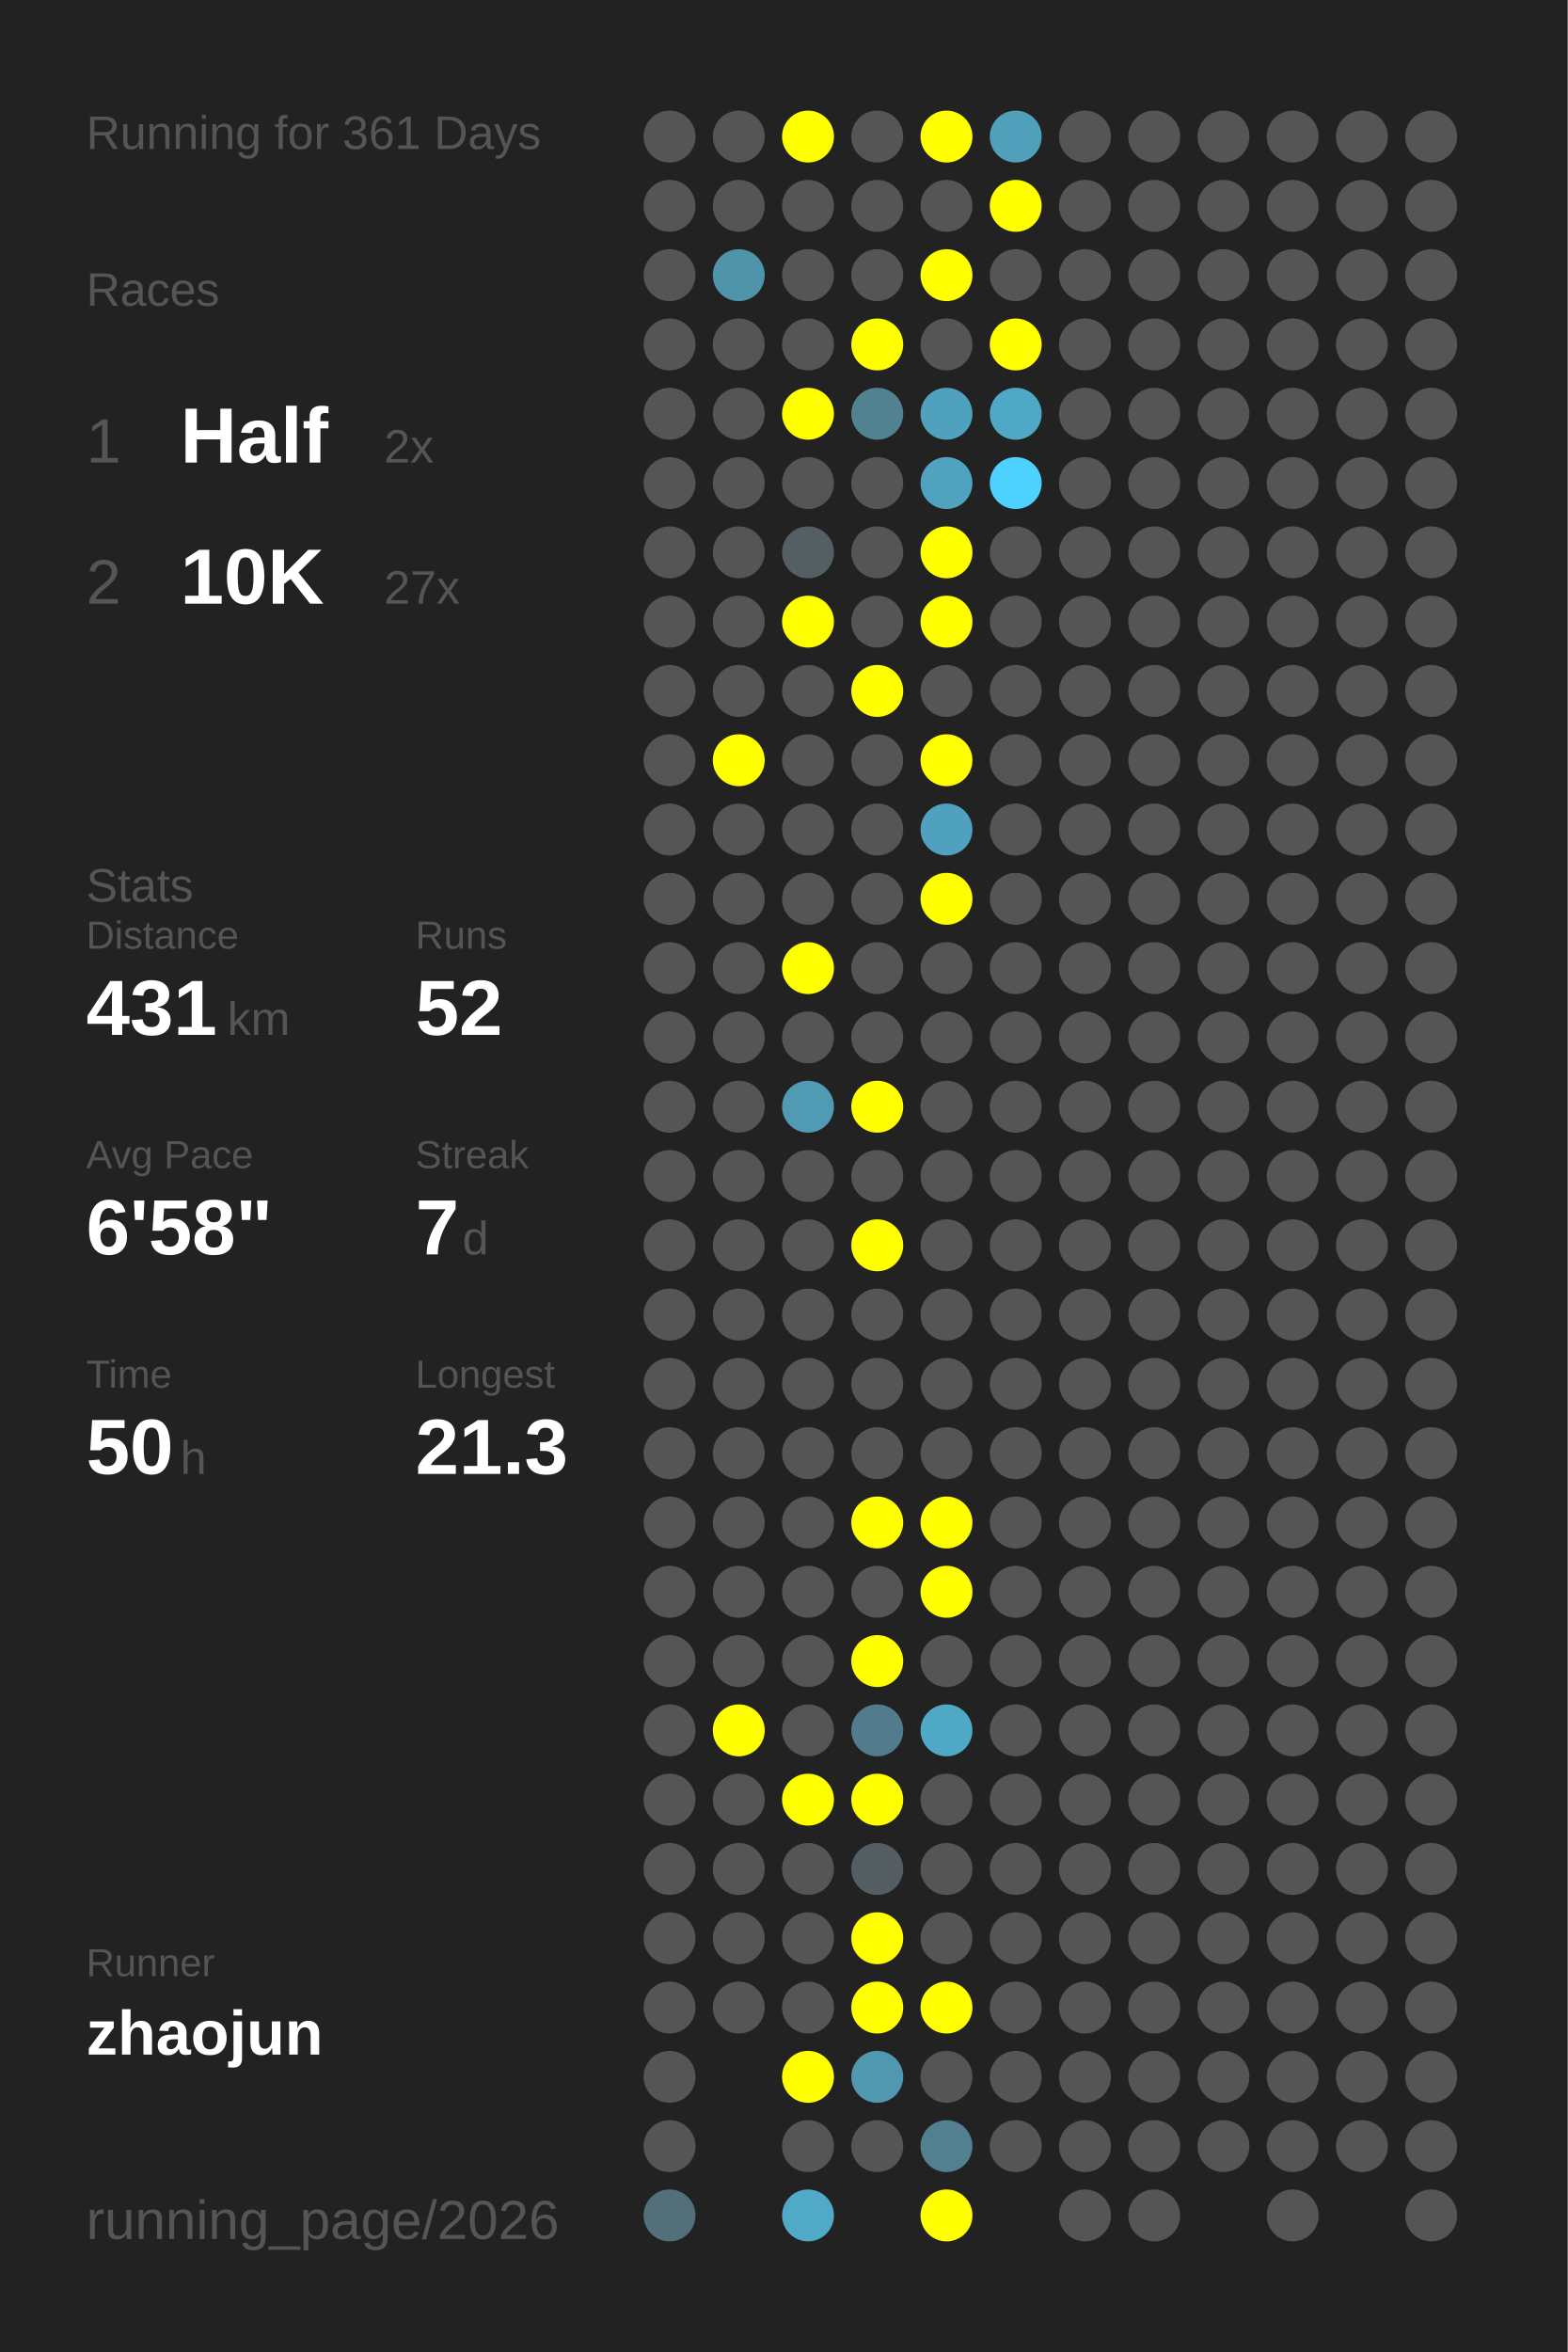
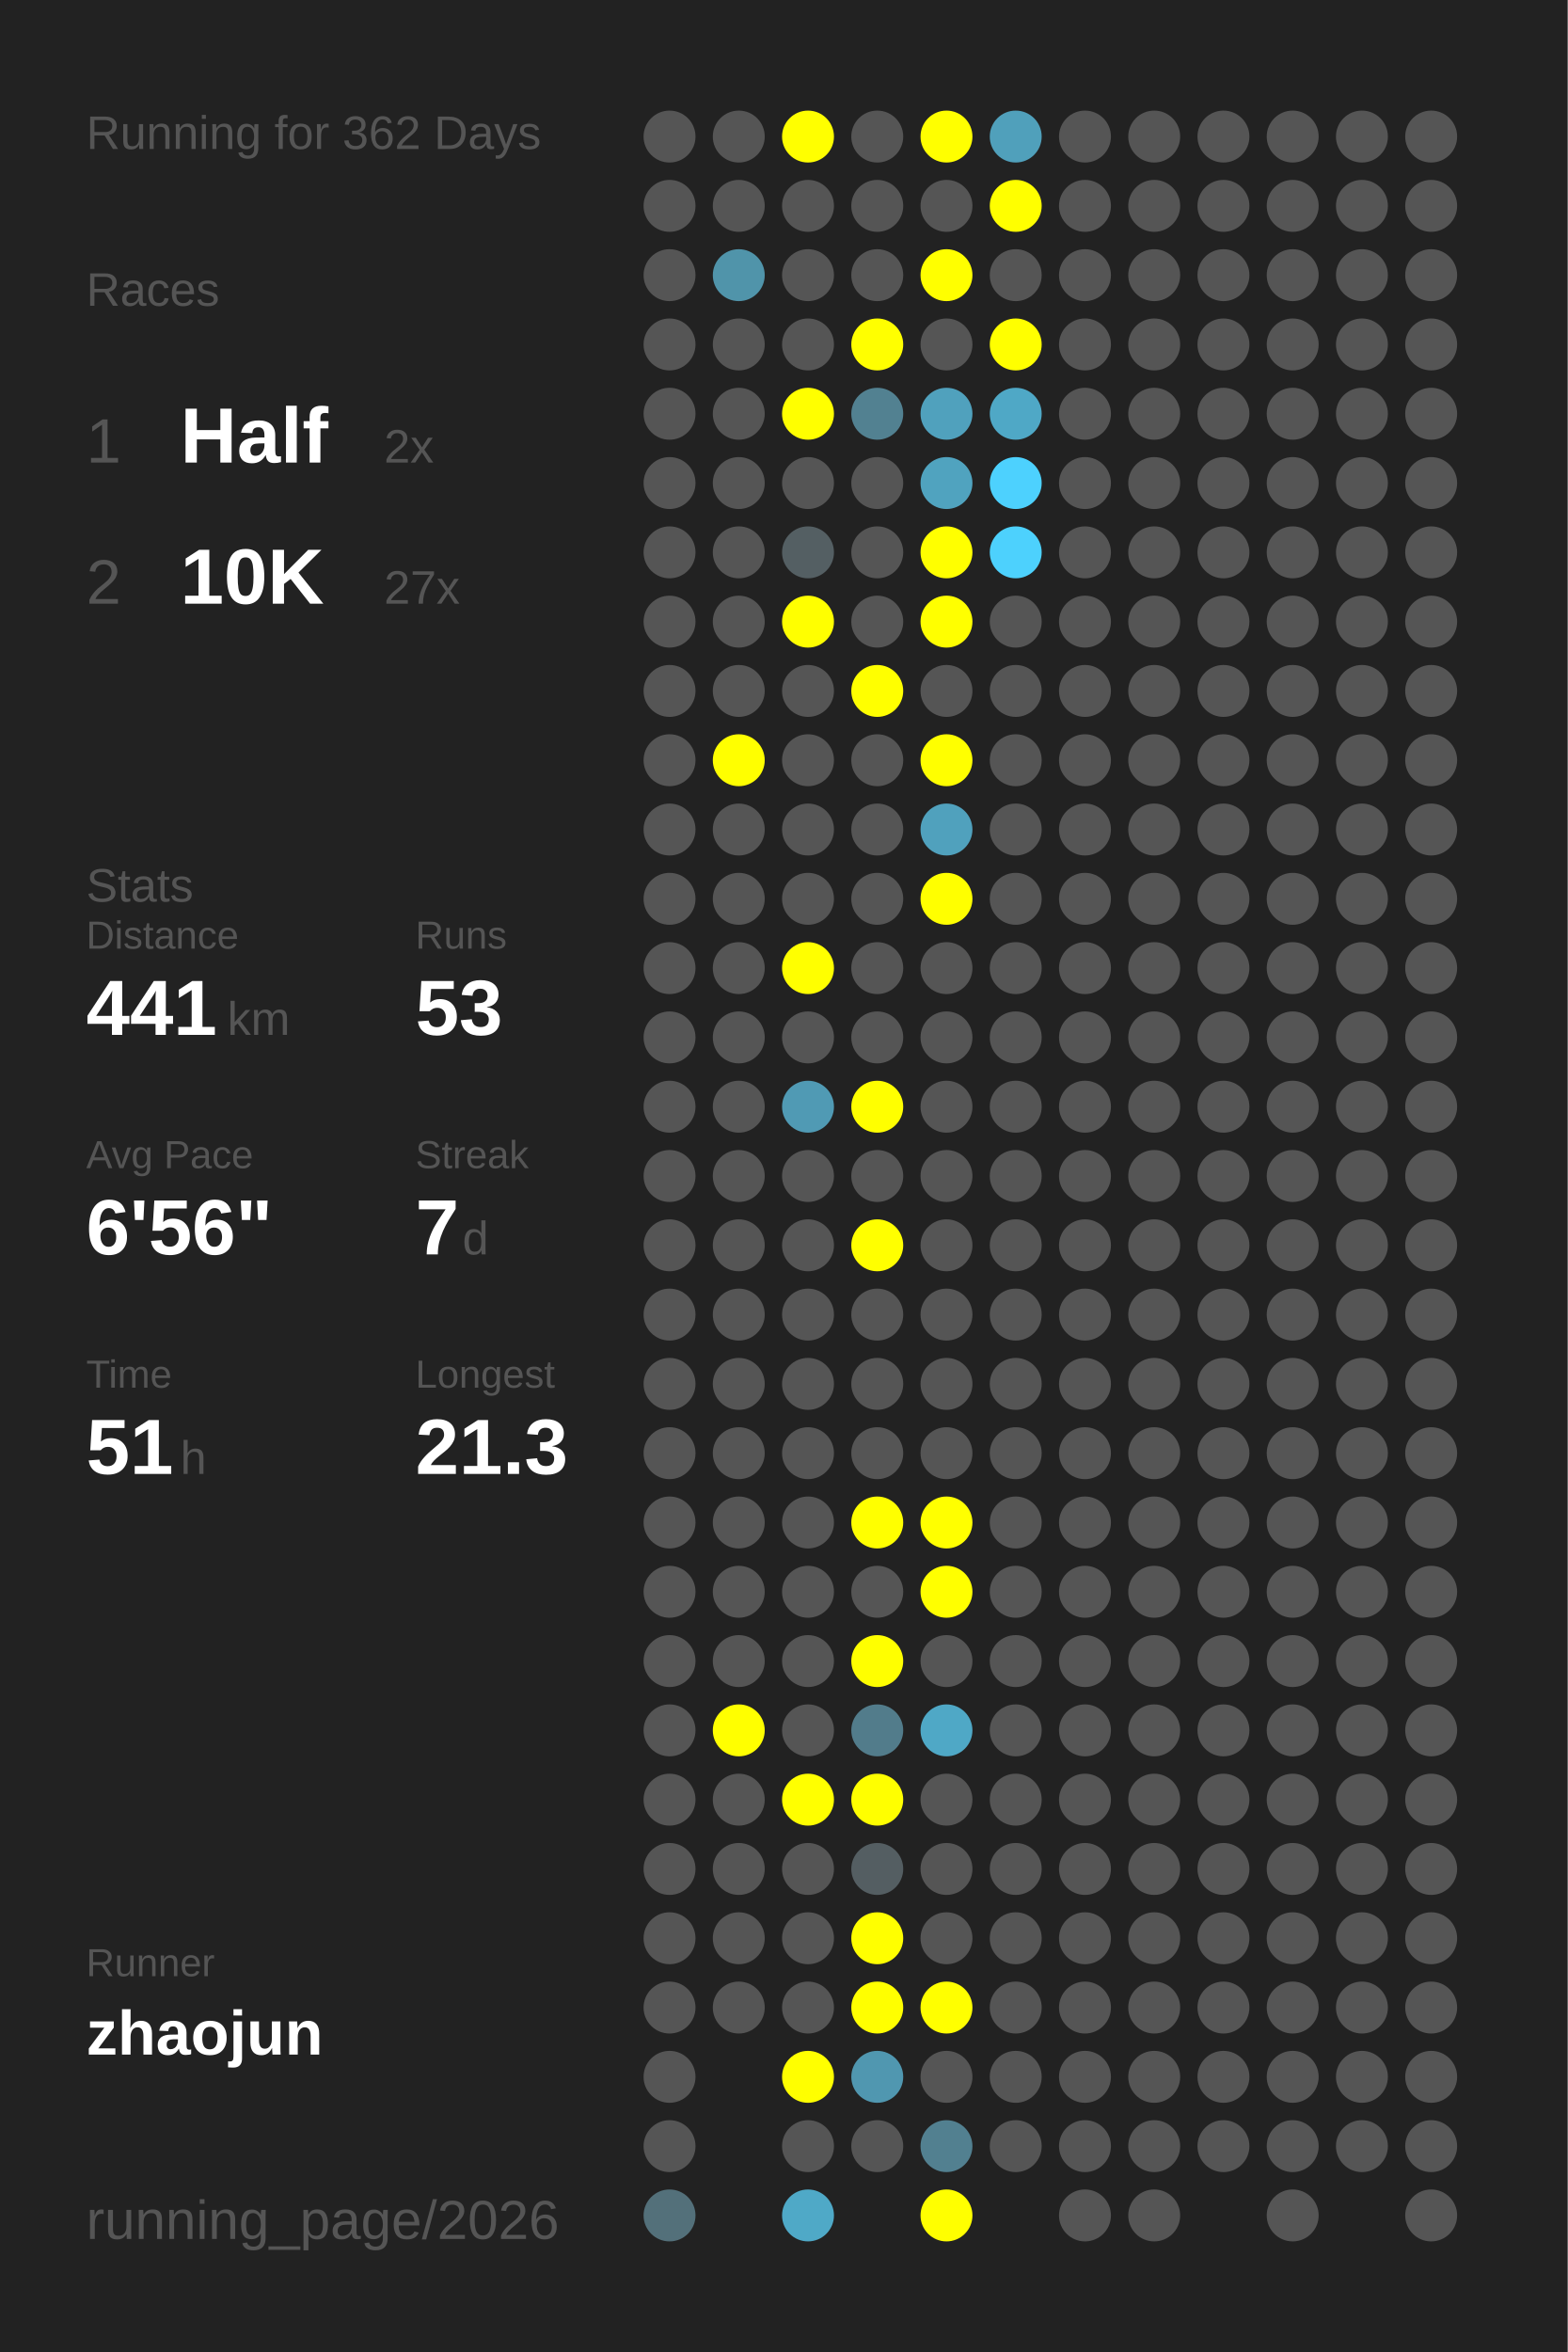
<svg xmlns="http://www.w3.org/2000/svg" baseProfile="full" height="300mm" version="1.1" viewBox="0,0,200,300" width="200mm">
  <defs />
  <rect fill="#222222" height="300" width="200" x="0" y="0" />
-   <text fill="#555555" style="font-size:6px; font-family:Arial;" x="11" y="19">Running for 361 Days</text>
+   <text fill="#555555" style="font-size:6px; font-family:Arial;" x="11" y="19">Running for 362 Days</text>
  <text fill="#555555" style="font-size:6px; font-family:Arial;" x="11" y="39">Races</text>
  <text fill="#555555" style="font-size:8px; font-family:Arial;" x="11" y="59">1</text>
  <text fill="#FFFFFF" style="font-size:10px; font-family:Arial; font-weight:bold;" x="23" y="59">Half</text>
  <text fill="#555555" style="font-size:6px; font-family:Arial;" x="49" y="59">2x</text>
  <text fill="#555555" style="font-size:8px; font-family:Arial;" x="11" y="77">2</text>
  <text fill="#FFFFFF" style="font-size:10px; font-family:Arial; font-weight:bold;" x="23" y="77">10K</text>
  <text fill="#555555" style="font-size:6px; font-family:Arial;" x="49" y="77">27x</text>
  <text fill="#555555" style="font-size:6px; font-family:Arial;" x="11" y="115">Stats</text>
  <text fill="#555555" style="font-size:5px; font-family:Arial;" x="11" y="121">Distance</text>
-   <text fill="#FFFFFF" style="font-size:10px; font-family:Arial; font-weight:bold;" x="11" y="132">431</text>
+   <text fill="#FFFFFF" style="font-size:10px; font-family:Arial; font-weight:bold;" x="11" y="132">441</text>
  <text fill="#555555" style="font-size:6px; font-family:Arial;" x="29" y="132">km</text>
  <text fill="#555555" style="font-size:5px; font-family:Arial;" x="53" y="121">Runs</text>
-   <text fill="#FFFFFF" style="font-size:10px; font-family:Arial; font-weight:bold;" x="53" y="132">52</text>
+   <text fill="#FFFFFF" style="font-size:10px; font-family:Arial; font-weight:bold;" x="53" y="132">53</text>
  <text fill="#555555" style="font-size:5px; font-family:Arial;" x="11" y="149">Avg Pace</text>
-   <text fill="#FFFFFF" style="font-size:10px; font-family:Arial; font-weight:bold;" x="11" y="160">6'58"</text>
+   <text fill="#FFFFFF" style="font-size:10px; font-family:Arial; font-weight:bold;" x="11" y="160">6'56"</text>
  <text fill="#555555" style="font-size:5px; font-family:Arial;" x="53" y="149">Streak</text>
  <text fill="#FFFFFF" style="font-size:10px; font-family:Arial; font-weight:bold;" x="53" y="160">7</text>
  <text fill="#555555" style="font-size:6px; font-family:Arial;" x="59" y="160">d</text>
  <text fill="#555555" style="font-size:5px; font-family:Arial;" x="11" y="177">Time</text>
-   <text fill="#FFFFFF" style="font-size:10px; font-family:Arial; font-weight:bold;" x="11" y="188">50</text>
+   <text fill="#FFFFFF" style="font-size:10px; font-family:Arial; font-weight:bold;" x="11" y="188">51</text>
  <text fill="#555555" style="font-size:6px; font-family:Arial;" x="23" y="188">h</text>
  <text fill="#555555" style="font-size:5px; font-family:Arial;" x="53" y="177">Longest</text>
  <text fill="#FFFFFF" style="font-size:10px; font-family:Arial; font-weight:bold;" x="53" y="188">21.3</text>
  <text fill="#555555" style="font-size:5px; font-family:Arial;" x="11" y="252.065">Runner</text>
  <text fill="#FFFFFF" style="font-size:8px; font-family:Arial; font-weight:bold;" x="11" y="262.065">zhaojun</text>
  <text fill="#555555" style="font-size:7px; font-family:Arial;" x="11" y="285.581">running_page/2026</text>
  <circle cx="85.417" cy="17.419" fill="#555555" r="3.312" />
  <circle cx="85.417" cy="26.258" fill="#555555" r="3.312" />
  <circle cx="85.417" cy="35.097" fill="#555555" r="3.312" />
  <circle cx="85.417" cy="43.935" fill="#555555" r="3.312" />
  <circle cx="85.417" cy="52.774" fill="#555555" r="3.312" />
  <circle cx="85.417" cy="61.613" fill="#555555" r="3.312" />
  <circle cx="85.417" cy="70.452" fill="#555555" r="3.312" />
  <circle cx="85.417" cy="79.29" fill="#555555" r="3.312" />
  <circle cx="85.417" cy="88.129" fill="#555555" r="3.312" />
  <circle cx="85.417" cy="96.968" fill="#555555" r="3.312" />
  <circle cx="85.417" cy="105.806" fill="#555555" r="3.312" />
  <circle cx="85.417" cy="114.645" fill="#555555" r="3.312" />
  <circle cx="85.417" cy="123.484" fill="#555555" r="3.312" />
  <circle cx="85.417" cy="132.323" fill="#555555" r="3.312" />
  <circle cx="85.417" cy="141.161" fill="#555555" r="3.312" />
  <circle cx="85.417" cy="150" fill="#555555" r="3.312" />
  <circle cx="85.417" cy="158.839" fill="#555555" r="3.312" />
  <circle cx="85.417" cy="167.677" fill="#555555" r="3.312" />
  <circle cx="85.417" cy="176.516" fill="#555555" r="3.312" />
  <circle cx="85.417" cy="185.355" fill="#555555" r="3.312" />
  <circle cx="85.417" cy="194.194" fill="#555555" r="3.312" />
  <circle cx="85.417" cy="203.032" fill="#555555" r="3.312" />
  <circle cx="85.417" cy="211.871" fill="#555555" r="3.312" />
  <circle cx="85.417" cy="220.71" fill="#555555" r="3.312" />
  <circle cx="85.417" cy="229.548" fill="#555555" r="3.312" />
  <circle cx="85.417" cy="238.387" fill="#555555" r="3.312" />
  <circle cx="85.417" cy="247.226" fill="#555555" r="3.312" />
  <circle cx="85.417" cy="256.065" fill="#555555" r="3.312" />
  <circle cx="85.417" cy="264.903" fill="#555555" r="3.312" />
  <circle cx="85.417" cy="273.742" fill="#555555" r="3.312" />
  <circle cx="85.417" cy="282.581" fill="#53707a" r="3.312" />
  <circle cx="94.25" cy="17.419" fill="#555555" r="3.312" />
  <circle cx="94.25" cy="26.258" fill="#555555" r="3.312" />
  <circle cx="94.25" cy="35.097" fill="#5094aa" r="3.312" />
  <circle cx="94.25" cy="43.935" fill="#555555" r="3.312" />
  <circle cx="94.25" cy="52.774" fill="#555555" r="3.312" />
  <circle cx="94.25" cy="61.613" fill="#555555" r="3.312" />
  <circle cx="94.25" cy="70.452" fill="#555555" r="3.312" />
  <circle cx="94.25" cy="79.29" fill="#555555" r="3.312" />
  <circle cx="94.25" cy="88.129" fill="#555555" r="3.312" />
  <circle cx="94.25" cy="96.968" fill="#FFFF00" r="3.312" />
  <circle cx="94.25" cy="105.806" fill="#555555" r="3.312" />
  <circle cx="94.25" cy="114.645" fill="#555555" r="3.312" />
  <circle cx="94.25" cy="123.484" fill="#555555" r="3.312" />
  <circle cx="94.25" cy="132.323" fill="#555555" r="3.312" />
  <circle cx="94.25" cy="141.161" fill="#555555" r="3.312" />
  <circle cx="94.25" cy="150" fill="#555555" r="3.312" />
  <circle cx="94.25" cy="158.839" fill="#555555" r="3.312" />
  <circle cx="94.25" cy="167.677" fill="#555555" r="3.312" />
  <circle cx="94.25" cy="176.516" fill="#555555" r="3.312" />
  <circle cx="94.25" cy="185.355" fill="#555555" r="3.312" />
  <circle cx="94.25" cy="194.194" fill="#555555" r="3.312" />
  <circle cx="94.25" cy="203.032" fill="#555555" r="3.312" />
  <circle cx="94.25" cy="211.871" fill="#555555" r="3.312" />
  <circle cx="94.25" cy="220.71" fill="#FFFF00" r="3.312" />
  <circle cx="94.25" cy="229.548" fill="#555555" r="3.312" />
  <circle cx="94.25" cy="238.387" fill="#555555" r="3.312" />
  <circle cx="94.25" cy="247.226" fill="#555555" r="3.312" />
  <circle cx="94.25" cy="256.065" fill="#555555" r="3.312" />
  <circle cx="103.083" cy="17.419" fill="#FFFF00" r="3.312" />
  <circle cx="103.083" cy="26.258" fill="#555555" r="3.312" />
  <circle cx="103.083" cy="35.097" fill="#555555" r="3.312" />
  <circle cx="103.083" cy="43.935" fill="#555555" r="3.312" />
  <circle cx="103.083" cy="52.774" fill="#FFFF00" r="3.312" />
  <circle cx="103.083" cy="61.613" fill="#555555" r="3.312" />
  <circle cx="103.083" cy="70.452" fill="#545f63" r="3.312" />
  <circle cx="103.083" cy="79.29" fill="#FFFF00" r="3.312" />
  <circle cx="103.083" cy="88.129" fill="#555555" r="3.312" />
  <circle cx="103.083" cy="96.968" fill="#555555" r="3.312" />
  <circle cx="103.083" cy="105.806" fill="#555555" r="3.312" />
  <circle cx="103.083" cy="114.645" fill="#555555" r="3.312" />
  <circle cx="103.083" cy="123.484" fill="#FFFF00" r="3.312" />
  <circle cx="103.083" cy="132.323" fill="#555555" r="3.312" />
  <circle cx="103.083" cy="141.161" fill="#509ab4" r="3.312" />
  <circle cx="103.083" cy="150" fill="#555555" r="3.312" />
  <circle cx="103.083" cy="158.839" fill="#555555" r="3.312" />
  <circle cx="103.083" cy="167.677" fill="#555555" r="3.312" />
  <circle cx="103.083" cy="176.516" fill="#555555" r="3.312" />
  <circle cx="103.083" cy="185.355" fill="#555555" r="3.312" />
  <circle cx="103.083" cy="194.194" fill="#555555" r="3.312" />
  <circle cx="103.083" cy="203.032" fill="#555555" r="3.312" />
  <circle cx="103.083" cy="211.871" fill="#555555" r="3.312" />
  <circle cx="103.083" cy="220.71" fill="#555555" r="3.312" />
  <circle cx="103.083" cy="229.548" fill="#FFFF00" r="3.312" />
  <circle cx="103.083" cy="238.387" fill="#555555" r="3.312" />
  <circle cx="103.083" cy="247.226" fill="#555555" r="3.312" />
  <circle cx="103.083" cy="256.065" fill="#555555" r="3.312" />
  <circle cx="103.083" cy="264.903" fill="#FFFF00" r="3.312" />
  <circle cx="103.083" cy="273.742" fill="#555555" r="3.312" />
  <circle cx="103.083" cy="282.581" fill="#4fa9c7" r="3.312" />
  <circle cx="111.917" cy="17.419" fill="#555555" r="3.312" />
  <circle cx="111.917" cy="26.258" fill="#555555" r="3.312" />
  <circle cx="111.917" cy="35.097" fill="#555555" r="3.312" />
  <circle cx="111.917" cy="43.935" fill="#FFFF00" r="3.312" />
  <circle cx="111.917" cy="52.774" fill="#528191" r="3.312" />
  <circle cx="111.917" cy="61.613" fill="#555555" r="3.312" />
  <circle cx="111.917" cy="70.452" fill="#555555" r="3.312" />
  <circle cx="111.917" cy="79.29" fill="#555555" r="3.312" />
  <circle cx="111.917" cy="88.129" fill="#FFFF00" r="3.312" />
  <circle cx="111.917" cy="96.968" fill="#555555" r="3.312" />
  <circle cx="111.917" cy="105.806" fill="#555555" r="3.312" />
  <circle cx="111.917" cy="114.645" fill="#555555" r="3.312" />
  <circle cx="111.917" cy="123.484" fill="#555555" r="3.312" />
  <circle cx="111.917" cy="132.323" fill="#555555" r="3.312" />
  <circle cx="111.917" cy="141.161" fill="#FFFF00" r="3.312" />
  <circle cx="111.917" cy="150" fill="#555555" r="3.312" />
  <circle cx="111.917" cy="158.839" fill="#FFFF00" r="3.312" />
  <circle cx="111.917" cy="167.677" fill="#555555" r="3.312" />
  <circle cx="111.917" cy="176.516" fill="#555555" r="3.312" />
  <circle cx="111.917" cy="185.355" fill="#555555" r="3.312" />
  <circle cx="111.917" cy="194.194" fill="#FFFF00" r="3.312" />
  <circle cx="111.917" cy="203.032" fill="#555555" r="3.312" />
  <circle cx="111.917" cy="211.871" fill="#FFFF00" r="3.312" />
  <circle cx="111.917" cy="220.71" fill="#527c8b" r="3.312" />
  <circle cx="111.917" cy="229.548" fill="#FFFF00" r="3.312" />
  <circle cx="111.917" cy="238.387" fill="#545e62" r="3.312" />
  <circle cx="111.917" cy="247.226" fill="#FFFF00" r="3.312" />
  <circle cx="111.917" cy="256.065" fill="#FFFF00" r="3.312" />
  <circle cx="111.917" cy="264.903" fill="#5097b0" r="3.312" />
  <circle cx="111.917" cy="273.742" fill="#555555" r="3.312" />
  <circle cx="120.75" cy="17.419" fill="#FFFF00" r="3.312" />
  <circle cx="120.75" cy="26.258" fill="#555555" r="3.312" />
  <circle cx="120.75" cy="35.097" fill="#FFFF00" r="3.312" />
  <circle cx="120.75" cy="43.935" fill="#555555" r="3.312" />
  <circle cx="120.75" cy="52.774" fill="#50a1bd" r="3.312" />
  <circle cx="120.75" cy="61.613" fill="#50a3bf" r="3.312" />
  <circle cx="120.75" cy="70.452" fill="#FFFF00" r="3.312" />
  <circle cx="120.75" cy="79.29" fill="#FFFF00" r="3.312" />
  <circle cx="120.75" cy="88.129" fill="#555555" r="3.312" />
  <circle cx="120.75" cy="96.968" fill="#FFFF00" r="3.312" />
  <circle cx="120.75" cy="105.806" fill="#50a1bd" r="3.312" />
  <circle cx="120.75" cy="114.645" fill="#FFFF00" r="3.312" />
  <circle cx="120.75" cy="123.484" fill="#555555" r="3.312" />
  <circle cx="120.75" cy="132.323" fill="#555555" r="3.312" />
  <circle cx="120.75" cy="141.161" fill="#555555" r="3.312" />
  <circle cx="120.75" cy="150" fill="#555555" r="3.312" />
  <circle cx="120.75" cy="158.839" fill="#555555" r="3.312" />
  <circle cx="120.75" cy="167.677" fill="#555555" r="3.312" />
  <circle cx="120.75" cy="176.516" fill="#555555" r="3.312" />
  <circle cx="120.75" cy="185.355" fill="#555555" r="3.312" />
  <circle cx="120.75" cy="194.194" fill="#FFFF00" r="3.312" />
  <circle cx="120.75" cy="203.032" fill="#FFFF00" r="3.312" />
  <circle cx="120.75" cy="211.871" fill="#555555" r="3.312" />
  <circle cx="120.75" cy="220.71" fill="#4fa8c6" r="3.312" />
  <circle cx="120.75" cy="229.548" fill="#555555" r="3.312" />
  <circle cx="120.75" cy="238.387" fill="#555555" r="3.312" />
  <circle cx="120.75" cy="247.226" fill="#555555" r="3.312" />
  <circle cx="120.75" cy="256.065" fill="#FFFF00" r="3.312" />
  <circle cx="120.75" cy="264.903" fill="#555555" r="3.312" />
  <circle cx="120.75" cy="273.742" fill="#528090" r="3.312" />
  <circle cx="120.75" cy="282.581" fill="#FFFF00" r="3.312" />
  <circle cx="129.583" cy="17.419" fill="#50a0bb" r="3.312" />
  <circle cx="129.583" cy="26.258" fill="#FFFF00" r="3.312" />
  <circle cx="129.583" cy="35.097" fill="#555555" r="3.312" />
  <circle cx="129.583" cy="43.935" fill="#FFFF00" r="3.312" />
  <circle cx="129.583" cy="52.774" fill="#4fa8c6" r="3.312" />
  <circle cx="129.583" cy="61.613" fill="#4dd1fe" r="3.312" />
-   <circle cx="129.583" cy="70.452" fill="#555555" r="3.312" />
+   <circle cx="129.583" cy="70.452" fill="#4dd1fd" r="3.312" />
  <circle cx="129.583" cy="79.29" fill="#555555" r="3.312" />
  <circle cx="129.583" cy="88.129" fill="#555555" r="3.312" />
  <circle cx="129.583" cy="96.968" fill="#555555" r="3.312" />
  <circle cx="129.583" cy="105.806" fill="#555555" r="3.312" />
  <circle cx="129.583" cy="114.645" fill="#555555" r="3.312" />
  <circle cx="129.583" cy="123.484" fill="#555555" r="3.312" />
  <circle cx="129.583" cy="132.323" fill="#555555" r="3.312" />
  <circle cx="129.583" cy="141.161" fill="#555555" r="3.312" />
  <circle cx="129.583" cy="150" fill="#555555" r="3.312" />
  <circle cx="129.583" cy="158.839" fill="#555555" r="3.312" />
  <circle cx="129.583" cy="167.677" fill="#555555" r="3.312" />
  <circle cx="129.583" cy="176.516" fill="#555555" r="3.312" />
  <circle cx="129.583" cy="185.355" fill="#555555" r="3.312" />
  <circle cx="129.583" cy="194.194" fill="#555555" r="3.312" />
  <circle cx="129.583" cy="203.032" fill="#555555" r="3.312" />
  <circle cx="129.583" cy="211.871" fill="#555555" r="3.312" />
  <circle cx="129.583" cy="220.71" fill="#555555" r="3.312" />
  <circle cx="129.583" cy="229.548" fill="#555555" r="3.312" />
  <circle cx="129.583" cy="238.387" fill="#555555" r="3.312" />
  <circle cx="129.583" cy="247.226" fill="#555555" r="3.312" />
  <circle cx="129.583" cy="256.065" fill="#555555" r="3.312" />
  <circle cx="129.583" cy="264.903" fill="#555555" r="3.312" />
  <circle cx="129.583" cy="273.742" fill="#555555" r="3.312" />
  <circle cx="138.417" cy="17.419" fill="#555555" r="3.312" />
  <circle cx="138.417" cy="26.258" fill="#555555" r="3.312" />
  <circle cx="138.417" cy="35.097" fill="#555555" r="3.312" />
  <circle cx="138.417" cy="43.935" fill="#555555" r="3.312" />
  <circle cx="138.417" cy="52.774" fill="#555555" r="3.312" />
  <circle cx="138.417" cy="61.613" fill="#555555" r="3.312" />
  <circle cx="138.417" cy="70.452" fill="#555555" r="3.312" />
  <circle cx="138.417" cy="79.29" fill="#555555" r="3.312" />
  <circle cx="138.417" cy="88.129" fill="#555555" r="3.312" />
  <circle cx="138.417" cy="96.968" fill="#555555" r="3.312" />
  <circle cx="138.417" cy="105.806" fill="#555555" r="3.312" />
  <circle cx="138.417" cy="114.645" fill="#555555" r="3.312" />
  <circle cx="138.417" cy="123.484" fill="#555555" r="3.312" />
  <circle cx="138.417" cy="132.323" fill="#555555" r="3.312" />
  <circle cx="138.417" cy="141.161" fill="#555555" r="3.312" />
  <circle cx="138.417" cy="150" fill="#555555" r="3.312" />
  <circle cx="138.417" cy="158.839" fill="#555555" r="3.312" />
  <circle cx="138.417" cy="167.677" fill="#555555" r="3.312" />
  <circle cx="138.417" cy="176.516" fill="#555555" r="3.312" />
  <circle cx="138.417" cy="185.355" fill="#555555" r="3.312" />
  <circle cx="138.417" cy="194.194" fill="#555555" r="3.312" />
  <circle cx="138.417" cy="203.032" fill="#555555" r="3.312" />
  <circle cx="138.417" cy="211.871" fill="#555555" r="3.312" />
  <circle cx="138.417" cy="220.71" fill="#555555" r="3.312" />
  <circle cx="138.417" cy="229.548" fill="#555555" r="3.312" />
  <circle cx="138.417" cy="238.387" fill="#555555" r="3.312" />
  <circle cx="138.417" cy="247.226" fill="#555555" r="3.312" />
  <circle cx="138.417" cy="256.065" fill="#555555" r="3.312" />
  <circle cx="138.417" cy="264.903" fill="#555555" r="3.312" />
  <circle cx="138.417" cy="273.742" fill="#555555" r="3.312" />
  <circle cx="138.417" cy="282.581" fill="#555555" r="3.312" />
  <circle cx="147.25" cy="17.419" fill="#555555" r="3.312" />
  <circle cx="147.25" cy="26.258" fill="#555555" r="3.312" />
  <circle cx="147.25" cy="35.097" fill="#555555" r="3.312" />
  <circle cx="147.25" cy="43.935" fill="#555555" r="3.312" />
  <circle cx="147.25" cy="52.774" fill="#555555" r="3.312" />
  <circle cx="147.25" cy="61.613" fill="#555555" r="3.312" />
  <circle cx="147.25" cy="70.452" fill="#555555" r="3.312" />
  <circle cx="147.25" cy="79.29" fill="#555555" r="3.312" />
  <circle cx="147.25" cy="88.129" fill="#555555" r="3.312" />
  <circle cx="147.25" cy="96.968" fill="#555555" r="3.312" />
  <circle cx="147.25" cy="105.806" fill="#555555" r="3.312" />
  <circle cx="147.25" cy="114.645" fill="#555555" r="3.312" />
  <circle cx="147.25" cy="123.484" fill="#555555" r="3.312" />
  <circle cx="147.25" cy="132.323" fill="#555555" r="3.312" />
  <circle cx="147.25" cy="141.161" fill="#555555" r="3.312" />
  <circle cx="147.25" cy="150" fill="#555555" r="3.312" />
  <circle cx="147.25" cy="158.839" fill="#555555" r="3.312" />
  <circle cx="147.25" cy="167.677" fill="#555555" r="3.312" />
  <circle cx="147.25" cy="176.516" fill="#555555" r="3.312" />
  <circle cx="147.25" cy="185.355" fill="#555555" r="3.312" />
  <circle cx="147.25" cy="194.194" fill="#555555" r="3.312" />
  <circle cx="147.25" cy="203.032" fill="#555555" r="3.312" />
  <circle cx="147.25" cy="211.871" fill="#555555" r="3.312" />
  <circle cx="147.25" cy="220.71" fill="#555555" r="3.312" />
  <circle cx="147.25" cy="229.548" fill="#555555" r="3.312" />
  <circle cx="147.25" cy="238.387" fill="#555555" r="3.312" />
  <circle cx="147.25" cy="247.226" fill="#555555" r="3.312" />
  <circle cx="147.25" cy="256.065" fill="#555555" r="3.312" />
  <circle cx="147.25" cy="264.903" fill="#555555" r="3.312" />
  <circle cx="147.25" cy="273.742" fill="#555555" r="3.312" />
  <circle cx="147.25" cy="282.581" fill="#555555" r="3.312" />
  <circle cx="156.083" cy="17.419" fill="#555555" r="3.312" />
  <circle cx="156.083" cy="26.258" fill="#555555" r="3.312" />
  <circle cx="156.083" cy="35.097" fill="#555555" r="3.312" />
  <circle cx="156.083" cy="43.935" fill="#555555" r="3.312" />
  <circle cx="156.083" cy="52.774" fill="#555555" r="3.312" />
  <circle cx="156.083" cy="61.613" fill="#555555" r="3.312" />
  <circle cx="156.083" cy="70.452" fill="#555555" r="3.312" />
  <circle cx="156.083" cy="79.29" fill="#555555" r="3.312" />
  <circle cx="156.083" cy="88.129" fill="#555555" r="3.312" />
  <circle cx="156.083" cy="96.968" fill="#555555" r="3.312" />
  <circle cx="156.083" cy="105.806" fill="#555555" r="3.312" />
  <circle cx="156.083" cy="114.645" fill="#555555" r="3.312" />
  <circle cx="156.083" cy="123.484" fill="#555555" r="3.312" />
  <circle cx="156.083" cy="132.323" fill="#555555" r="3.312" />
  <circle cx="156.083" cy="141.161" fill="#555555" r="3.312" />
  <circle cx="156.083" cy="150" fill="#555555" r="3.312" />
  <circle cx="156.083" cy="158.839" fill="#555555" r="3.312" />
  <circle cx="156.083" cy="167.677" fill="#555555" r="3.312" />
  <circle cx="156.083" cy="176.516" fill="#555555" r="3.312" />
  <circle cx="156.083" cy="185.355" fill="#555555" r="3.312" />
  <circle cx="156.083" cy="194.194" fill="#555555" r="3.312" />
  <circle cx="156.083" cy="203.032" fill="#555555" r="3.312" />
  <circle cx="156.083" cy="211.871" fill="#555555" r="3.312" />
  <circle cx="156.083" cy="220.71" fill="#555555" r="3.312" />
  <circle cx="156.083" cy="229.548" fill="#555555" r="3.312" />
  <circle cx="156.083" cy="238.387" fill="#555555" r="3.312" />
  <circle cx="156.083" cy="247.226" fill="#555555" r="3.312" />
  <circle cx="156.083" cy="256.065" fill="#555555" r="3.312" />
  <circle cx="156.083" cy="264.903" fill="#555555" r="3.312" />
  <circle cx="156.083" cy="273.742" fill="#555555" r="3.312" />
  <circle cx="164.917" cy="17.419" fill="#555555" r="3.312" />
  <circle cx="164.917" cy="26.258" fill="#555555" r="3.312" />
  <circle cx="164.917" cy="35.097" fill="#555555" r="3.312" />
  <circle cx="164.917" cy="43.935" fill="#555555" r="3.312" />
  <circle cx="164.917" cy="52.774" fill="#555555" r="3.312" />
  <circle cx="164.917" cy="61.613" fill="#555555" r="3.312" />
  <circle cx="164.917" cy="70.452" fill="#555555" r="3.312" />
  <circle cx="164.917" cy="79.29" fill="#555555" r="3.312" />
  <circle cx="164.917" cy="88.129" fill="#555555" r="3.312" />
  <circle cx="164.917" cy="96.968" fill="#555555" r="3.312" />
  <circle cx="164.917" cy="105.806" fill="#555555" r="3.312" />
  <circle cx="164.917" cy="114.645" fill="#555555" r="3.312" />
  <circle cx="164.917" cy="123.484" fill="#555555" r="3.312" />
  <circle cx="164.917" cy="132.323" fill="#555555" r="3.312" />
  <circle cx="164.917" cy="141.161" fill="#555555" r="3.312" />
  <circle cx="164.917" cy="150" fill="#555555" r="3.312" />
  <circle cx="164.917" cy="158.839" fill="#555555" r="3.312" />
  <circle cx="164.917" cy="167.677" fill="#555555" r="3.312" />
  <circle cx="164.917" cy="176.516" fill="#555555" r="3.312" />
  <circle cx="164.917" cy="185.355" fill="#555555" r="3.312" />
  <circle cx="164.917" cy="194.194" fill="#555555" r="3.312" />
  <circle cx="164.917" cy="203.032" fill="#555555" r="3.312" />
  <circle cx="164.917" cy="211.871" fill="#555555" r="3.312" />
  <circle cx="164.917" cy="220.71" fill="#555555" r="3.312" />
  <circle cx="164.917" cy="229.548" fill="#555555" r="3.312" />
  <circle cx="164.917" cy="238.387" fill="#555555" r="3.312" />
  <circle cx="164.917" cy="247.226" fill="#555555" r="3.312" />
  <circle cx="164.917" cy="256.065" fill="#555555" r="3.312" />
  <circle cx="164.917" cy="264.903" fill="#555555" r="3.312" />
  <circle cx="164.917" cy="273.742" fill="#555555" r="3.312" />
  <circle cx="164.917" cy="282.581" fill="#555555" r="3.312" />
  <circle cx="173.75" cy="17.419" fill="#555555" r="3.312" />
  <circle cx="173.75" cy="26.258" fill="#555555" r="3.312" />
  <circle cx="173.75" cy="35.097" fill="#555555" r="3.312" />
  <circle cx="173.75" cy="43.935" fill="#555555" r="3.312" />
  <circle cx="173.75" cy="52.774" fill="#555555" r="3.312" />
  <circle cx="173.75" cy="61.613" fill="#555555" r="3.312" />
  <circle cx="173.75" cy="70.452" fill="#555555" r="3.312" />
  <circle cx="173.75" cy="79.29" fill="#555555" r="3.312" />
  <circle cx="173.75" cy="88.129" fill="#555555" r="3.312" />
  <circle cx="173.75" cy="96.968" fill="#555555" r="3.312" />
  <circle cx="173.75" cy="105.806" fill="#555555" r="3.312" />
  <circle cx="173.75" cy="114.645" fill="#555555" r="3.312" />
  <circle cx="173.75" cy="123.484" fill="#555555" r="3.312" />
  <circle cx="173.75" cy="132.323" fill="#555555" r="3.312" />
  <circle cx="173.75" cy="141.161" fill="#555555" r="3.312" />
  <circle cx="173.75" cy="150" fill="#555555" r="3.312" />
  <circle cx="173.75" cy="158.839" fill="#555555" r="3.312" />
  <circle cx="173.75" cy="167.677" fill="#555555" r="3.312" />
  <circle cx="173.75" cy="176.516" fill="#555555" r="3.312" />
  <circle cx="173.75" cy="185.355" fill="#555555" r="3.312" />
  <circle cx="173.75" cy="194.194" fill="#555555" r="3.312" />
  <circle cx="173.75" cy="203.032" fill="#555555" r="3.312" />
  <circle cx="173.75" cy="211.871" fill="#555555" r="3.312" />
  <circle cx="173.75" cy="220.71" fill="#555555" r="3.312" />
  <circle cx="173.75" cy="229.548" fill="#555555" r="3.312" />
  <circle cx="173.75" cy="238.387" fill="#555555" r="3.312" />
  <circle cx="173.75" cy="247.226" fill="#555555" r="3.312" />
  <circle cx="173.75" cy="256.065" fill="#555555" r="3.312" />
  <circle cx="173.75" cy="264.903" fill="#555555" r="3.312" />
  <circle cx="173.75" cy="273.742" fill="#555555" r="3.312" />
  <circle cx="182.583" cy="17.419" fill="#555555" r="3.312" />
  <circle cx="182.583" cy="26.258" fill="#555555" r="3.312" />
  <circle cx="182.583" cy="35.097" fill="#555555" r="3.312" />
  <circle cx="182.583" cy="43.935" fill="#555555" r="3.312" />
  <circle cx="182.583" cy="52.774" fill="#555555" r="3.312" />
  <circle cx="182.583" cy="61.613" fill="#555555" r="3.312" />
  <circle cx="182.583" cy="70.452" fill="#555555" r="3.312" />
  <circle cx="182.583" cy="79.29" fill="#555555" r="3.312" />
  <circle cx="182.583" cy="88.129" fill="#555555" r="3.312" />
  <circle cx="182.583" cy="96.968" fill="#555555" r="3.312" />
  <circle cx="182.583" cy="105.806" fill="#555555" r="3.312" />
  <circle cx="182.583" cy="114.645" fill="#555555" r="3.312" />
  <circle cx="182.583" cy="123.484" fill="#555555" r="3.312" />
  <circle cx="182.583" cy="132.323" fill="#555555" r="3.312" />
  <circle cx="182.583" cy="141.161" fill="#555555" r="3.312" />
  <circle cx="182.583" cy="150" fill="#555555" r="3.312" />
  <circle cx="182.583" cy="158.839" fill="#555555" r="3.312" />
  <circle cx="182.583" cy="167.677" fill="#555555" r="3.312" />
  <circle cx="182.583" cy="176.516" fill="#555555" r="3.312" />
  <circle cx="182.583" cy="185.355" fill="#555555" r="3.312" />
  <circle cx="182.583" cy="194.194" fill="#555555" r="3.312" />
  <circle cx="182.583" cy="203.032" fill="#555555" r="3.312" />
  <circle cx="182.583" cy="211.871" fill="#555555" r="3.312" />
  <circle cx="182.583" cy="220.71" fill="#555555" r="3.312" />
  <circle cx="182.583" cy="229.548" fill="#555555" r="3.312" />
  <circle cx="182.583" cy="238.387" fill="#555555" r="3.312" />
  <circle cx="182.583" cy="247.226" fill="#555555" r="3.312" />
  <circle cx="182.583" cy="256.065" fill="#555555" r="3.312" />
  <circle cx="182.583" cy="264.903" fill="#555555" r="3.312" />
  <circle cx="182.583" cy="273.742" fill="#555555" r="3.312" />
  <circle cx="182.583" cy="282.581" fill="#555555" r="3.312" />
</svg>
